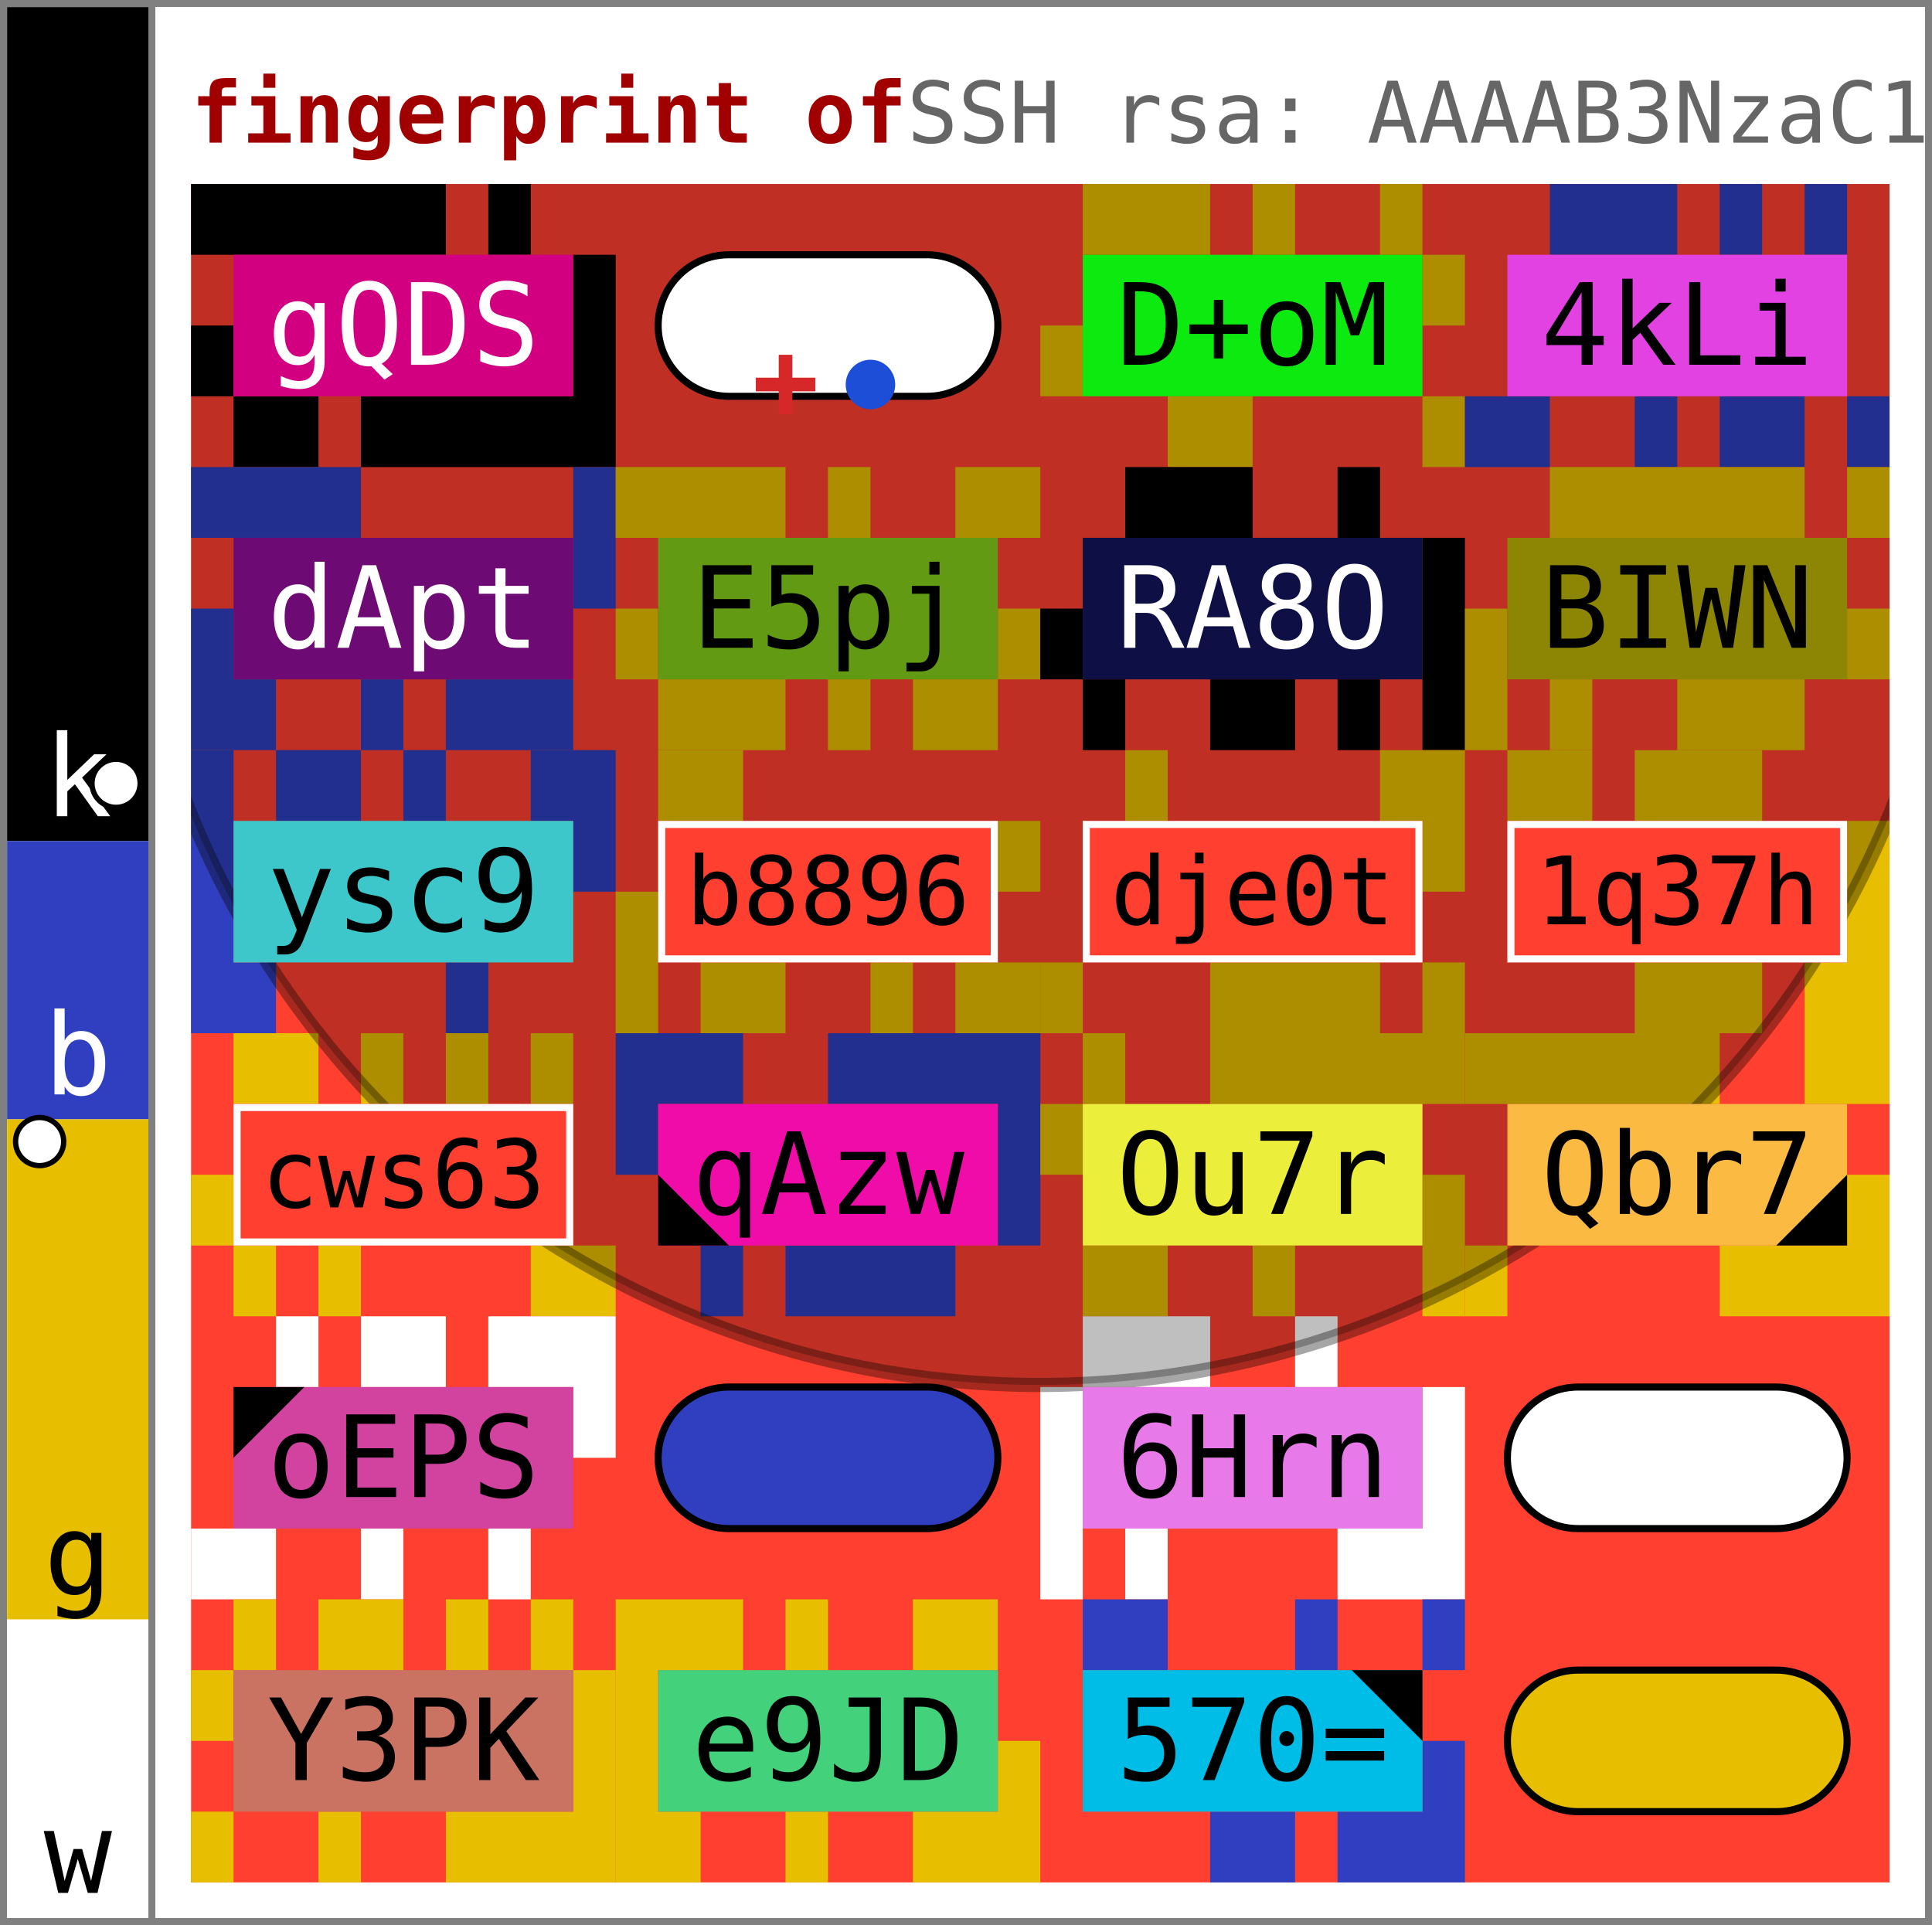
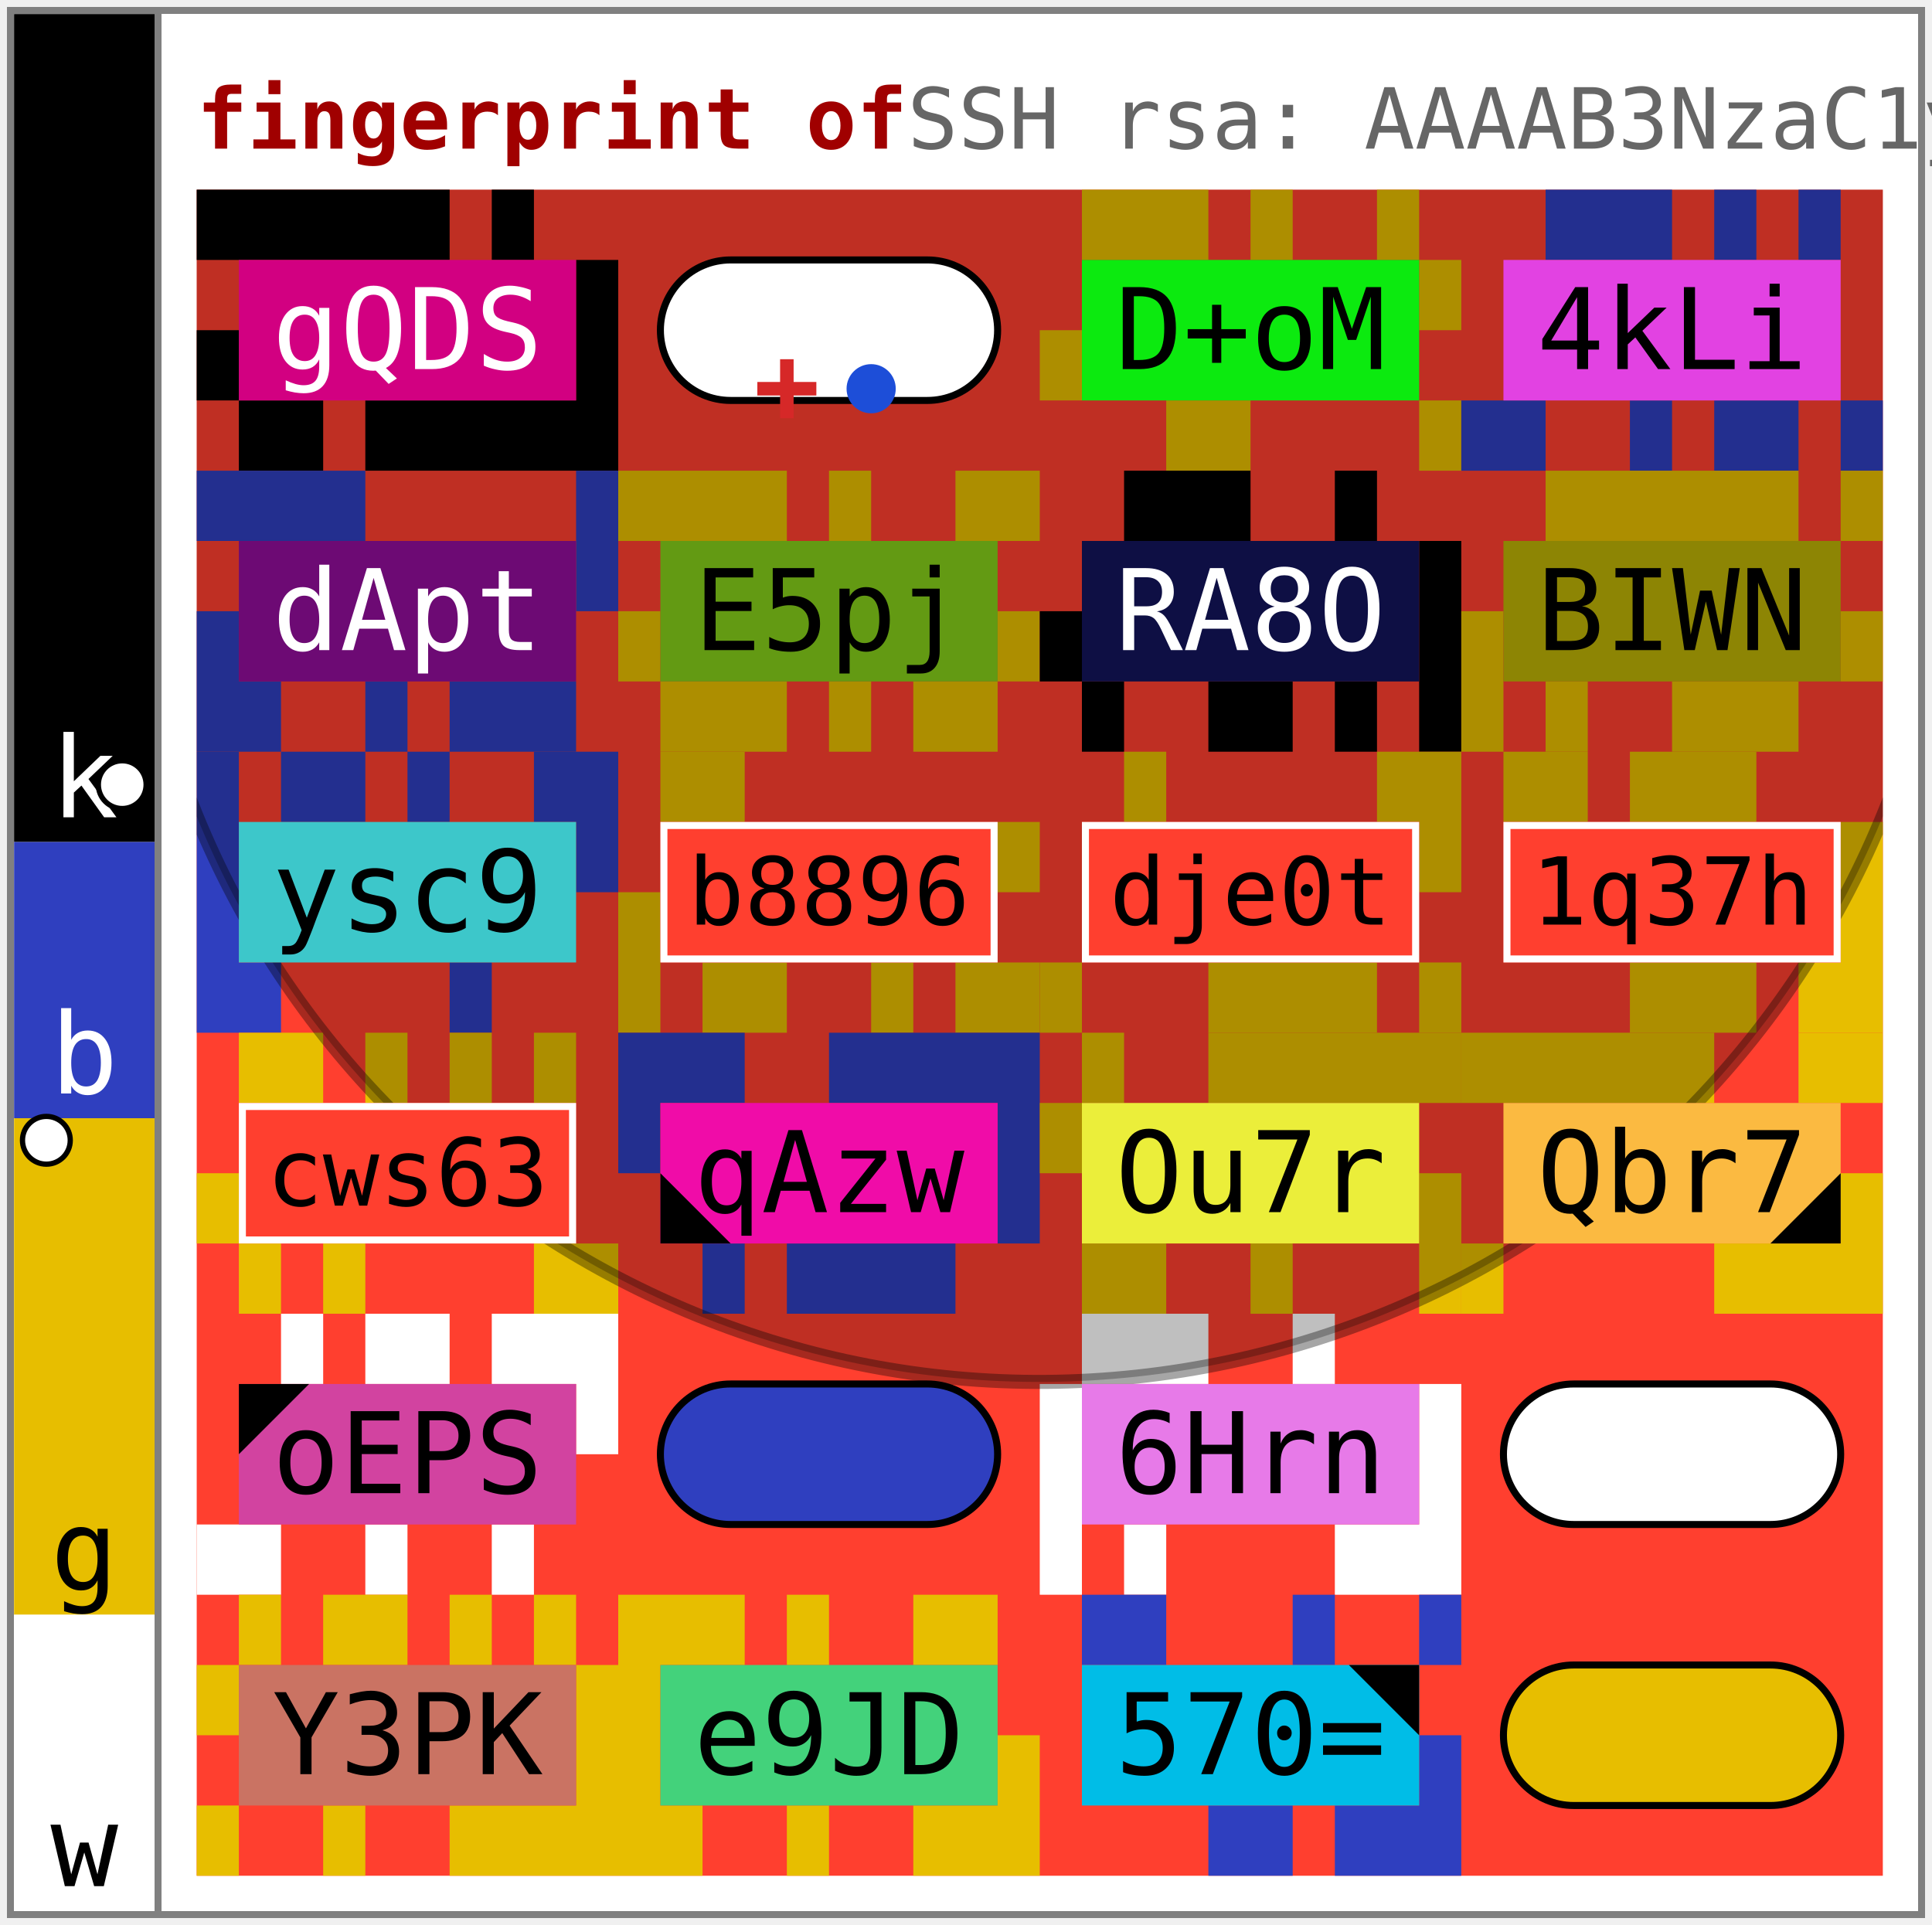
- <svg xmlns="http://www.w3.org/2000/svg" width="273" height="272" viewBox="0 0 273 272" font-family="&quot;JetBrains Mono&quot;, &quot;Menlo&quot;, &quot;Consolas&quot;, &quot;DejaVu Sans Mono&quot;, &quot;Liberation Mono&quot;, &quot;Roboto Mono&quot;, &quot;Noto Sans Mono&quot;, monospace" data-entviz-version="v11" data-entviz-lib="0.11.0" data-input-bytes="570" data-cols="4" data-rows="6" data-truncated="true">
+ <svg xmlns="http://www.w3.org/2000/svg" width="275" height="274" viewBox="0 0 275 274" font-family="&quot;JetBrains Mono&quot;, &quot;Menlo&quot;, &quot;Consolas&quot;, &quot;DejaVu Sans Mono&quot;, &quot;Liberation Mono&quot;, &quot;Roboto Mono&quot;, &quot;Noto Sans Mono&quot;, monospace" data-entviz-version="v12" data-entviz-lib="0.12.0" data-input-bytes="570" data-cols="4" data-rows="6" data-truncated="true">
  <defs>
    <clipPath id="grid-clip-5bfcbf46152e32d1-4x6">
-       <rect x="27" y="26" width="240" height="240" />
+       <rect x="28" y="27" width="240" height="240" />
    </clipPath>
  </defs>
-   <rect x="0" y="0" width="273" height="272" fill="#ffffff" />
+   <rect x="1" y="1" width="273" height="272" fill="#ffffff" />
  <g data-channel="grid">
-     <rect x="27" y="26" width="240" height="240" fill="#ff3f2f" />
+     <rect x="28" y="27" width="240" height="240" fill="#ff3f2f" />
    <g>
-       <path fill="#000000" d="M27 26h6v10h-6zM33 26h6v10h-6zM39 26h6v10h-6zM45 26h6v10h-6zM51 26h6v10h-6zM57 26h6v10h-6zM69 26h6v10h-6zM81 36h6v10h-6zM81 46h6v10h-6zM81 56h6v10h-6zM75 56h6v10h-6zM69 56h6v10h-6zM63 56h6v10h-6zM57 56h6v10h-6zM51 56h6v10h-6zM39 56h6v10h-6zM33 56h6v10h-6zM27 46h6v10h-6z" />
-       <path fill="#e7be00" d="M153 26h6v10h-6zM159 26h6v10h-6zM165 26h6v10h-6zM177 26h6v10h-6zM195 26h6v10h-6zM201 36h6v10h-6zM201 56h6v10h-6zM171 56h6v10h-6zM165 56h6v10h-6zM147 46h6v10h-6z" />
-       <path fill="#2f3fbf" d="M219 26h6v10h-6zM225 26h6v10h-6zM231 26h6v10h-6zM243 26h6v10h-6zM255 26h6v10h-6zM261 56h6v10h-6zM249 56h6v10h-6zM243 56h6v10h-6zM231 56h6v10h-6zM213 56h6v10h-6zM207 56h6v10h-6z" />
-       <path fill="#2f3fbf" d="M27 66h6v10h-6zM33 66h6v10h-6zM39 66h6v10h-6zM45 66h6v10h-6zM81 66h6v10h-6zM81 76h6v10h-6zM75 96h6v10h-6zM69 96h6v10h-6zM63 96h6v10h-6zM51 96h6v10h-6zM33 96h6v10h-6zM27 96h6v10h-6zM27 86h6v10h-6z" />
-       <path fill="#e7be00" d="M87 66h6v10h-6zM93 66h6v10h-6zM99 66h6v10h-6zM105 66h6v10h-6zM117 66h6v10h-6zM135 66h6v10h-6zM141 66h6v10h-6zM141 86h6v10h-6zM135 96h6v10h-6zM129 96h6v10h-6zM117 96h6v10h-6zM105 96h6v10h-6zM99 96h6v10h-6zM93 96h6v10h-6zM87 86h6v10h-6z" />
-       <path fill="#000000" d="M159 66h6v10h-6zM165 66h6v10h-6zM171 66h6v10h-6zM189 66h6v10h-6zM201 76h6v10h-6zM201 86h6v10h-6zM201 96h6v10h-6zM189 96h6v10h-6zM177 96h6v10h-6zM171 96h6v10h-6zM153 96h6v10h-6zM147 86h6v10h-6z" />
-       <path fill="#e7be00" d="M219 66h6v10h-6zM225 66h6v10h-6zM231 66h6v10h-6zM237 66h6v10h-6zM243 66h6v10h-6zM249 66h6v10h-6zM261 66h6v10h-6zM261 86h6v10h-6zM249 96h6v10h-6zM243 96h6v10h-6zM237 96h6v10h-6zM219 96h6v10h-6zM207 96h6v10h-6zM207 86h6v10h-6z" />
-       <path fill="#2f3fbf" d="M27 106h6v10h-6zM39 106h6v10h-6zM45 106h6v10h-6zM57 106h6v10h-6zM75 106h6v10h-6zM81 106h6v10h-6zM81 116h6v10h-6zM63 136h6v10h-6zM33 136h6v10h-6zM27 136h6v10h-6zM27 126h6v10h-6zM27 116h6v10h-6z" />
-       <path fill="#e7be00" d="M93 106h6v10h-6zM99 106h6v10h-6zM141 116h6v10h-6zM141 136h6v10h-6zM135 136h6v10h-6zM123 136h6v10h-6zM105 136h6v10h-6zM99 136h6v10h-6zM87 136h6v10h-6zM87 126h6v10h-6z" />
-       <path fill="#e7be00" d="M159 106h6v10h-6zM195 106h6v10h-6zM201 106h6v10h-6zM201 116h6v10h-6zM201 136h6v10h-6zM189 136h6v10h-6zM183 136h6v10h-6zM177 136h6v10h-6zM171 136h6v10h-6zM147 136h6v10h-6z" />
-       <path fill="#e7be00" d="M213 106h6v10h-6zM219 106h6v10h-6zM231 106h6v10h-6zM237 106h6v10h-6zM243 106h6v10h-6zM261 116h6v10h-6zM261 126h6v10h-6zM261 136h6v10h-6zM255 136h6v10h-6zM243 136h6v10h-6zM237 136h6v10h-6zM231 136h6v10h-6z" />
-       <path fill="#e7be00" d="M33 146h6v10h-6zM39 146h6v10h-6zM51 146h6v10h-6zM63 146h6v10h-6zM75 146h6v10h-6zM81 176h6v10h-6zM75 176h6v10h-6zM45 176h6v10h-6zM33 176h6v10h-6zM27 166h6v10h-6z" />
-       <path fill="#2f3fbf" d="M87 146h6v10h-6zM93 146h6v10h-6zM99 146h6v10h-6zM117 146h6v10h-6zM123 146h6v10h-6zM129 146h6v10h-6zM135 146h6v10h-6zM141 146h6v10h-6zM141 156h6v10h-6zM141 166h6v10h-6zM129 176h6v10h-6zM123 176h6v10h-6zM117 176h6v10h-6zM111 176h6v10h-6zM99 176h6v10h-6zM87 156h6v10h-6z" />
-       <path fill="#e7be00" d="M153 146h6v10h-6zM171 146h6v10h-6zM177 146h6v10h-6zM183 146h6v10h-6zM189 146h6v10h-6zM195 146h6v10h-6zM201 146h6v10h-6zM201 166h6v10h-6zM201 176h6v10h-6zM177 176h6v10h-6zM159 176h6v10h-6zM153 176h6v10h-6zM147 156h6v10h-6z" />
-       <path fill="#e7be00" d="M207 146h6v10h-6zM213 146h6v10h-6zM219 146h6v10h-6zM225 146h6v10h-6zM231 146h6v10h-6zM237 146h6v10h-6zM255 146h6v10h-6zM261 146h6v10h-6zM261 166h6v10h-6zM261 176h6v10h-6zM255 176h6v10h-6zM249 176h6v10h-6zM243 176h6v10h-6zM207 176h6v10h-6z" />
-       <path fill="#ffffff" d="M39 186h6v10h-6zM51 186h6v10h-6zM57 186h6v10h-6zM69 186h6v10h-6zM75 186h6v10h-6zM81 186h6v10h-6zM81 196h6v10h-6zM69 216h6v10h-6zM51 216h6v10h-6zM33 216h6v10h-6zM27 216h6v10h-6z" />
-       <path fill="#ffffff" d="M153 186h6v10h-6zM159 186h6v10h-6zM165 186h6v10h-6zM183 186h6v10h-6zM201 196h6v10h-6zM201 206h6v10h-6zM201 216h6v10h-6zM195 216h6v10h-6zM189 216h6v10h-6zM159 216h6v10h-6zM147 216h6v10h-6zM147 206h6v10h-6zM147 196h6v10h-6z" />
-       <path fill="#e7be00" d="M33 226h6v10h-6zM45 226h6v10h-6zM51 226h6v10h-6zM63 226h6v10h-6zM75 226h6v10h-6zM81 236h6v10h-6zM81 246h6v10h-6zM81 256h6v10h-6zM75 256h6v10h-6zM69 256h6v10h-6zM63 256h6v10h-6zM45 256h6v10h-6zM27 256h6v10h-6zM27 236h6v10h-6z" />
-       <path fill="#e7be00" d="M87 226h6v10h-6zM93 226h6v10h-6zM99 226h6v10h-6zM111 226h6v10h-6zM129 226h6v10h-6zM135 226h6v10h-6zM141 246h6v10h-6zM141 256h6v10h-6zM135 256h6v10h-6zM129 256h6v10h-6zM111 256h6v10h-6zM93 256h6v10h-6zM87 256h6v10h-6zM87 246h6v10h-6zM87 236h6v10h-6z" />
-       <path fill="#2f3fbf" d="M153 226h6v10h-6zM159 226h6v10h-6zM183 226h6v10h-6zM201 226h6v10h-6zM201 246h6v10h-6zM201 256h6v10h-6zM195 256h6v10h-6zM189 256h6v10h-6zM177 256h6v10h-6zM171 256h6v10h-6z" />
+       <path fill="#000000" d="M28 27h6v10h-6zM34 27h6v10h-6zM40 27h6v10h-6zM46 27h6v10h-6zM52 27h6v10h-6zM58 27h6v10h-6zM70 27h6v10h-6zM82 37h6v10h-6zM82 47h6v10h-6zM82 57h6v10h-6zM76 57h6v10h-6zM70 57h6v10h-6zM64 57h6v10h-6zM58 57h6v10h-6zM52 57h6v10h-6zM40 57h6v10h-6zM34 57h6v10h-6zM28 47h6v10h-6z" />
+       <path fill="#e7be00" d="M154 27h6v10h-6zM160 27h6v10h-6zM166 27h6v10h-6zM178 27h6v10h-6zM196 27h6v10h-6zM202 37h6v10h-6zM202 57h6v10h-6zM172 57h6v10h-6zM166 57h6v10h-6zM148 47h6v10h-6z" />
+       <path fill="#2f3fbf" d="M220 27h6v10h-6zM226 27h6v10h-6zM232 27h6v10h-6zM244 27h6v10h-6zM256 27h6v10h-6zM262 57h6v10h-6zM250 57h6v10h-6zM244 57h6v10h-6zM232 57h6v10h-6zM214 57h6v10h-6zM208 57h6v10h-6z" />
+       <path fill="#2f3fbf" d="M28 67h6v10h-6zM34 67h6v10h-6zM40 67h6v10h-6zM46 67h6v10h-6zM82 67h6v10h-6zM82 77h6v10h-6zM76 97h6v10h-6zM70 97h6v10h-6zM64 97h6v10h-6zM52 97h6v10h-6zM34 97h6v10h-6zM28 97h6v10h-6zM28 87h6v10h-6z" />
+       <path fill="#e7be00" d="M88 67h6v10h-6zM94 67h6v10h-6zM100 67h6v10h-6zM106 67h6v10h-6zM118 67h6v10h-6zM136 67h6v10h-6zM142 67h6v10h-6zM142 87h6v10h-6zM136 97h6v10h-6zM130 97h6v10h-6zM118 97h6v10h-6zM106 97h6v10h-6zM100 97h6v10h-6zM94 97h6v10h-6zM88 87h6v10h-6z" />
+       <path fill="#000000" d="M160 67h6v10h-6zM166 67h6v10h-6zM172 67h6v10h-6zM190 67h6v10h-6zM202 77h6v10h-6zM202 87h6v10h-6zM202 97h6v10h-6zM190 97h6v10h-6zM178 97h6v10h-6zM172 97h6v10h-6zM154 97h6v10h-6zM148 87h6v10h-6z" />
+       <path fill="#e7be00" d="M220 67h6v10h-6zM226 67h6v10h-6zM232 67h6v10h-6zM238 67h6v10h-6zM244 67h6v10h-6zM250 67h6v10h-6zM262 67h6v10h-6zM262 87h6v10h-6zM250 97h6v10h-6zM244 97h6v10h-6zM238 97h6v10h-6zM220 97h6v10h-6zM208 97h6v10h-6zM208 87h6v10h-6z" />
+       <path fill="#2f3fbf" d="M28 107h6v10h-6zM40 107h6v10h-6zM46 107h6v10h-6zM58 107h6v10h-6zM76 107h6v10h-6zM82 107h6v10h-6zM82 117h6v10h-6zM64 137h6v10h-6zM34 137h6v10h-6zM28 137h6v10h-6zM28 127h6v10h-6zM28 117h6v10h-6z" />
+       <path fill="#e7be00" d="M94 107h6v10h-6zM100 107h6v10h-6zM142 117h6v10h-6zM142 137h6v10h-6zM136 137h6v10h-6zM124 137h6v10h-6zM106 137h6v10h-6zM100 137h6v10h-6zM88 137h6v10h-6zM88 127h6v10h-6z" />
+       <path fill="#e7be00" d="M160 107h6v10h-6zM196 107h6v10h-6zM202 107h6v10h-6zM202 117h6v10h-6zM202 137h6v10h-6zM190 137h6v10h-6zM184 137h6v10h-6zM178 137h6v10h-6zM172 137h6v10h-6zM148 137h6v10h-6z" />
+       <path fill="#e7be00" d="M214 107h6v10h-6zM220 107h6v10h-6zM232 107h6v10h-6zM238 107h6v10h-6zM244 107h6v10h-6zM262 117h6v10h-6zM262 127h6v10h-6zM262 137h6v10h-6zM256 137h6v10h-6zM244 137h6v10h-6zM238 137h6v10h-6zM232 137h6v10h-6z" />
+       <path fill="#e7be00" d="M34 147h6v10h-6zM40 147h6v10h-6zM52 147h6v10h-6zM64 147h6v10h-6zM76 147h6v10h-6zM82 177h6v10h-6zM76 177h6v10h-6zM46 177h6v10h-6zM34 177h6v10h-6zM28 167h6v10h-6z" />
+       <path fill="#2f3fbf" d="M88 147h6v10h-6zM94 147h6v10h-6zM100 147h6v10h-6zM118 147h6v10h-6zM124 147h6v10h-6zM130 147h6v10h-6zM136 147h6v10h-6zM142 147h6v10h-6zM142 157h6v10h-6zM142 167h6v10h-6zM130 177h6v10h-6zM124 177h6v10h-6zM118 177h6v10h-6zM112 177h6v10h-6zM100 177h6v10h-6zM88 157h6v10h-6z" />
+       <path fill="#e7be00" d="M154 147h6v10h-6zM172 147h6v10h-6zM178 147h6v10h-6zM184 147h6v10h-6zM190 147h6v10h-6zM196 147h6v10h-6zM202 147h6v10h-6zM202 167h6v10h-6zM202 177h6v10h-6zM178 177h6v10h-6zM160 177h6v10h-6zM154 177h6v10h-6zM148 157h6v10h-6z" />
+       <path fill="#e7be00" d="M208 147h6v10h-6zM214 147h6v10h-6zM220 147h6v10h-6zM226 147h6v10h-6zM232 147h6v10h-6zM238 147h6v10h-6zM256 147h6v10h-6zM262 147h6v10h-6zM262 167h6v10h-6zM262 177h6v10h-6zM256 177h6v10h-6zM250 177h6v10h-6zM244 177h6v10h-6zM208 177h6v10h-6z" />
+       <path fill="#ffffff" d="M40 187h6v10h-6zM52 187h6v10h-6zM58 187h6v10h-6zM70 187h6v10h-6zM76 187h6v10h-6zM82 187h6v10h-6zM82 197h6v10h-6zM70 217h6v10h-6zM52 217h6v10h-6zM34 217h6v10h-6zM28 217h6v10h-6z" />
+       <path fill="#ffffff" d="M154 187h6v10h-6zM160 187h6v10h-6zM166 187h6v10h-6zM184 187h6v10h-6zM202 197h6v10h-6zM202 207h6v10h-6zM202 217h6v10h-6zM196 217h6v10h-6zM190 217h6v10h-6zM160 217h6v10h-6zM148 217h6v10h-6zM148 207h6v10h-6zM148 197h6v10h-6z" />
+       <path fill="#e7be00" d="M34 227h6v10h-6zM46 227h6v10h-6zM52 227h6v10h-6zM64 227h6v10h-6zM76 227h6v10h-6zM82 237h6v10h-6zM82 247h6v10h-6zM82 257h6v10h-6zM76 257h6v10h-6zM70 257h6v10h-6zM64 257h6v10h-6zM46 257h6v10h-6zM28 257h6v10h-6zM28 237h6v10h-6z" />
+       <path fill="#e7be00" d="M88 227h6v10h-6zM94 227h6v10h-6zM100 227h6v10h-6zM112 227h6v10h-6zM130 227h6v10h-6zM136 227h6v10h-6zM142 247h6v10h-6zM142 257h6v10h-6zM136 257h6v10h-6zM130 257h6v10h-6zM112 257h6v10h-6zM94 257h6v10h-6zM88 257h6v10h-6zM88 247h6v10h-6zM88 237h6v10h-6z" />
+       <path fill="#2f3fbf" d="M154 227h6v10h-6zM160 227h6v10h-6zM184 227h6v10h-6zM202 227h6v10h-6zM202 247h6v10h-6zM202 257h6v10h-6zM196 257h6v10h-6zM190 257h6v10h-6zM178 257h6v10h-6zM172 257h6v10h-6z" />
    </g>
-     <g clip-path="url(#grid-clip-5bfcbf46152e32d1-4x6)" data-channel="ellipse" data-ellipse-anchor-x="147" data-ellipse-anchor-y="66" data-ellipse-rx="129.68" data-ellipse-ry="129.68" data-ellipse-rotation-deg="168">
-       <ellipse cx="147" cy="66" rx="129.68" ry="129.68" transform="rotate(168 147 66)" fill="#000000" stroke="#000000" fill-opacity="0.25" stroke-opacity="0.35" stroke-width="2" />
+     <g clip-path="url(#grid-clip-5bfcbf46152e32d1-4x6)" data-channel="ellipse" data-ellipse-anchor-x="148" data-ellipse-anchor-y="67" data-ellipse-rx="129.68" data-ellipse-ry="129.68" data-ellipse-rotation-deg="168">
+       <ellipse cx="148" cy="67" rx="129.68" ry="129.68" transform="rotate(168 148 67)" fill="#000000" stroke="#000000" fill-opacity="0.25" stroke-opacity="0.35" stroke-width="2" />
    </g>
    <g>
      <g data-channel="cell" data-cell-index="0" data-cell-row="0" data-cell-col="0" data-surround-bits="0x5bfcbf" data-edge-color="#000000">
-         <rect x="33" y="36" width="48" height="20" fill="#d20081" />
-         <text x="57" y="46" fill="#ffffff" font-size="16" text-anchor="middle" dominant-baseline="central">gQDS</text>
+         <rect x="34" y="37" width="48" height="20" fill="#d20081" />
+         <text x="58" y="47" fill="#ffffff" font-size="16" text-anchor="middle" dominant-baseline="central">gQDS</text>
      </g>
      <g data-channel="cell" data-cell-index="1" data-cell-row="0" data-cell-col="1" data-cell-blank="true" data-cell-blank-map="true">
-         <rect x="93" y="36" width="48" height="20" rx="10" ry="10" fill="#ffffff" stroke="#000000" stroke-width="1" />
-         <circle cx="123" cy="54.333" r="3.5" fill="#1d4ed8" data-blank-map-min="5,2" />
-         <path d="M 106.8,54.333 H 115.2 M 111,50.133 V 58.533" fill="none" stroke="#d62828" stroke-width="1.925" stroke-linecap="butt" data-blank-map-max="5,1" />
+         <rect x="94" y="37" width="48" height="20" rx="10" ry="10" fill="#ffffff" stroke="#000000" stroke-width="1" />
+         <circle cx="124" cy="55.333" r="3.5" fill="#1d4ed8" data-blank-map-min="5,2" />
+         <path d="M 107.8,55.333 H 116.2 M 112,51.133 V 59.533" fill="none" stroke="#d62828" stroke-width="1.925" stroke-linecap="butt" data-blank-map-max="5,1" />
      </g>
      <g data-channel="cell" data-cell-index="2" data-cell-row="0" data-cell-col="2" data-surround-bits="0x46152e" data-edge-color="#e7be00">
-         <rect x="153" y="36" width="48" height="20" fill="#0cea0f" />
-         <text x="177" y="46" fill="#000000" font-size="16" text-anchor="middle" dominant-baseline="central">D+oM</text>
+         <rect x="154" y="37" width="48" height="20" fill="#0cea0f" />
+         <text x="178" y="47" fill="#000000" font-size="16" text-anchor="middle" dominant-baseline="central">D+oM</text>
      </g>
      <g data-channel="cell" data-cell-index="3" data-cell-row="0" data-cell-col="3" data-surround-bits="0x32d15c" data-edge-color="#2f3fbf">
-         <rect x="213" y="36" width="48" height="20" fill="#e242e2" />
-         <text x="237" y="46" fill="#000000" font-size="16" text-anchor="middle" dominant-baseline="central">4kLi</text>
+         <rect x="214" y="37" width="48" height="20" fill="#e242e2" />
+         <text x="238" y="47" fill="#000000" font-size="16" text-anchor="middle" dominant-baseline="central">4kLi</text>
      </g>
      <g data-channel="cell" data-cell-index="4" data-cell-row="1" data-cell-col="0" data-surround-bits="0x72e60f" data-edge-color="#2f3fbf">
-         <rect x="33" y="76" width="48" height="20" fill="#6d0a74" />
-         <text x="57" y="86" fill="#ffffff" font-size="16" text-anchor="middle" dominant-baseline="central">dApt</text>
+         <rect x="34" y="77" width="48" height="20" fill="#6d0a74" />
+         <text x="58" y="87" fill="#ffffff" font-size="16" text-anchor="middle" dominant-baseline="central">dApt</text>
      </g>
      <g data-channel="cell" data-cell-index="5" data-cell-row="1" data-cell-col="1" data-surround-bits="0x5d6b2f" data-edge-color="#e7be00">
-         <rect x="93" y="76" width="48" height="20" fill="#639a13" />
-         <text x="117" y="86" fill="#000000" font-size="16" text-anchor="middle" dominant-baseline="central">E5pj</text>
+         <rect x="94" y="77" width="48" height="20" fill="#639a13" />
+         <text x="118" y="87" fill="#000000" font-size="16" text-anchor="middle" dominant-baseline="central">E5pj</text>
      </g>
      <g data-channel="cell" data-cell-index="6" data-cell-row="1" data-cell-col="2" data-surround-bits="0x535c9c" data-edge-color="#000000">
-         <rect x="153" y="76" width="48" height="20" fill="#0e0f44" />
-         <text x="177" y="86" fill="#ffffff" font-size="16" text-anchor="middle" dominant-baseline="central">RA8O</text>
+         <rect x="154" y="77" width="48" height="20" fill="#0e0f44" />
+         <text x="178" y="87" fill="#ffffff" font-size="16" text-anchor="middle" dominant-baseline="central">RA8O</text>
      </g>
      <g data-channel="cell" data-cell-index="7" data-cell-row="1" data-cell-col="3" data-surround-bits="0x69cafc" data-edge-color="#e7be00">
-         <rect x="213" y="76" width="48" height="20" fill="#8d8504" />
-         <text x="237" y="86" fill="#000000" font-size="16" text-anchor="middle" dominant-baseline="central">BIWN</text>
+         <rect x="214" y="77" width="48" height="20" fill="#8d8504" />
+         <text x="238" y="87" fill="#000000" font-size="16" text-anchor="middle" dominant-baseline="central">BIWN</text>
      </g>
      <g data-channel="cell" data-cell-index="8" data-cell-row="2" data-cell-col="0" data-surround-bits="0xf0872d" data-edge-color="#2f3fbf">
-         <rect x="33" y="116" width="48" height="20" fill="#3dc7ca" />
-         <text x="57" y="126" fill="#000000" font-size="16" text-anchor="middle" dominant-baseline="central">ysc9</text>
+         <rect x="34" y="117" width="48" height="20" fill="#3dc7ca" />
+         <text x="58" y="127" fill="#000000" font-size="16" text-anchor="middle" dominant-baseline="central">ysc9</text>
      </g>
      <g data-channel="cell" data-cell-index="9" data-cell-row="2" data-cell-col="1" data-cell-fingerprint="true" data-surround-bits="0x6cb406" data-edge-color="#e7be00">
-         <rect x="93" y="116" width="48" height="20" fill="#ff3f2f" />
-         <rect x="93.5" y="116.5" width="47" height="19" fill="none" stroke="#ffffff" stroke-width="1" />
-         <text x="117" y="126" fill="#000000" font-size="13.333" text-anchor="middle" dominant-baseline="central">b8896</text>
+         <rect x="94" y="117" width="48" height="20" fill="#ff3f2f" />
+         <rect x="94.5" y="117.5" width="47" height="19" fill="none" stroke="#ffffff" stroke-width="1" />
+         <text x="118" y="127" fill="#000000" font-size="13.333" text-anchor="middle" dominant-baseline="central">b8896</text>
      </g>
      <g data-channel="cell" data-cell-index="10" data-cell-row="2" data-cell-col="2" data-cell-fingerprint="true" data-surround-bits="0x23d704" data-edge-color="#e7be00">
-         <rect x="153" y="116" width="48" height="20" fill="#ff3f2f" />
-         <rect x="153.5" y="116.5" width="47" height="19" fill="none" stroke="#ffffff" stroke-width="1" />
-         <text x="177" y="126" fill="#000000" font-size="13.333" text-anchor="middle" dominant-baseline="central">dje0t</text>
+         <rect x="154" y="117" width="48" height="20" fill="#ff3f2f" />
+         <rect x="154.5" y="117.5" width="47" height="19" fill="none" stroke="#ffffff" stroke-width="1" />
+         <text x="178" y="127" fill="#000000" font-size="13.333" text-anchor="middle" dominant-baseline="central">dje0t</text>
      </g>
      <g data-channel="cell" data-cell-index="11" data-cell-row="2" data-cell-col="3" data-cell-fingerprint="true" data-surround-bits="0x3bc76" data-edge-color="#e7be00">
-         <rect x="213" y="116" width="48" height="20" fill="#ff3f2f" />
-         <rect x="213.5" y="116.5" width="47" height="19" fill="none" stroke="#ffffff" stroke-width="1" />
-         <text x="237" y="126" fill="#000000" font-size="13.333" text-anchor="middle" dominant-baseline="central">1q37h</text>
+         <rect x="214" y="117" width="48" height="20" fill="#ff3f2f" />
+         <rect x="214.5" y="117.5" width="47" height="19" fill="none" stroke="#ffffff" stroke-width="1" />
+         <text x="238" y="127" fill="#000000" font-size="13.333" text-anchor="middle" dominant-baseline="central">1q37h</text>
      </g>
      <g data-channel="cell" data-cell-index="12" data-cell-row="3" data-cell-col="0" data-cell-fingerprint="true" data-surround-bits="0x543156" data-edge-color="#e7be00">
-         <rect x="33" y="156" width="48" height="20" fill="#ff3f2f" />
-         <rect x="33.5" y="156.5" width="47" height="19" fill="none" stroke="#ffffff" stroke-width="1" />
-         <text x="57" y="166" fill="#000000" font-size="13.333" text-anchor="middle" dominant-baseline="central">cws63</text>
+         <rect x="34" y="157" width="48" height="20" fill="#ff3f2f" />
+         <rect x="34.5" y="157.5" width="47" height="19" fill="none" stroke="#ffffff" stroke-width="1" />
+         <text x="58" y="167" fill="#000000" font-size="13.333" text-anchor="middle" dominant-baseline="central">cws63</text>
      </g>
      <g data-channel="cell" data-cell-index="13" data-cell-row="3" data-cell-col="1" data-surround-bits="0x8bcfe7" data-edge-color="#2f3fbf" data-cell-quartile="4">
-         <rect x="93" y="156" width="48" height="20" fill="#f00ca8" />
-         <text x="117" y="166" fill="#000000" font-size="16" text-anchor="middle" dominant-baseline="central">qAzw</text>
-         <polygon points="93,176 93,166 103,176" fill="#000000" />
+         <rect x="94" y="157" width="48" height="20" fill="#f00ca8" />
+         <text x="118" y="167" fill="#000000" font-size="16" text-anchor="middle" dominant-baseline="central">qAzw</text>
+         <polygon points="94,177 94,167 104,177" fill="#000000" />
      </g>
      <g data-channel="cell" data-cell-index="14" data-cell-row="3" data-cell-col="2" data-surround-bits="0x991bf2" data-edge-color="#e7be00">
-         <rect x="153" y="156" width="48" height="20" fill="#ebee3a" />
-         <text x="177" y="166" fill="#000000" font-size="16" text-anchor="middle" dominant-baseline="central">Ou7r</text>
+         <rect x="154" y="157" width="48" height="20" fill="#ebee3a" />
+         <text x="178" y="167" fill="#000000" font-size="16" text-anchor="middle" dominant-baseline="central">Ou7r</text>
      </g>
      <g data-channel="cell" data-cell-index="15" data-cell-row="3" data-cell-col="3" data-surround-bits="0x20fb3f" data-edge-color="#e7be00" data-cell-quartile="3">
-         <rect x="213" y="156" width="48" height="20" fill="#fbba41" />
-         <text x="237" y="166" fill="#000000" font-size="16" text-anchor="middle" dominant-baseline="central">Qbr7</text>
-         <polygon points="261,176 261,166 251,176" fill="#000000" />
+         <rect x="214" y="157" width="48" height="20" fill="#fbba41" />
+         <text x="238" y="167" fill="#000000" font-size="16" text-anchor="middle" dominant-baseline="central">Qbr7</text>
+         <polygon points="262,177 262,167 252,177" fill="#000000" />
      </g>
      <g data-channel="cell" data-cell-index="16" data-cell-row="4" data-cell-col="0" data-surround-bits="0x3247b4" data-edge-color="#ffffff" data-cell-quartile="1">
-         <rect x="33" y="196" width="48" height="20" fill="#d243a0" />
-         <text x="57" y="206" fill="#000000" font-size="16" text-anchor="middle" dominant-baseline="central">oEPS</text>
-         <polygon points="33,196 43,196 33,206" fill="#000000" />
+         <rect x="34" y="197" width="48" height="20" fill="#d243a0" />
+         <text x="58" y="207" fill="#000000" font-size="16" text-anchor="middle" dominant-baseline="central">oEPS</text>
+         <polygon points="34,197 44,197 34,207" fill="#000000" />
      </g>
      <g data-channel="cell" data-cell-index="17" data-cell-row="4" data-cell-col="1" data-cell-blank="true">
-         <rect x="93" y="196" width="48" height="20" rx="10" ry="10" fill="#2f3fbf" stroke="#000000" stroke-width="1" />
+         <rect x="94" y="197" width="48" height="20" rx="10" ry="10" fill="#2f3fbf" stroke="#000000" stroke-width="1" />
      </g>
      <g data-channel="cell" data-cell-index="18" data-cell-row="4" data-cell-col="2" data-surround-bits="0xe87c4e" data-edge-color="#ffffff">
-         <rect x="153" y="196" width="48" height="20" fill="#e77ae8" />
-         <text x="177" y="206" fill="#000000" font-size="16" text-anchor="middle" dominant-baseline="central">6Hrn</text>
+         <rect x="154" y="197" width="48" height="20" fill="#e77ae8" />
+         <text x="178" y="207" fill="#000000" font-size="16" text-anchor="middle" dominant-baseline="central">6Hrn</text>
      </g>
      <g data-channel="cell" data-cell-index="19" data-cell-row="4" data-cell-col="3" data-cell-blank="true">
-         <rect x="213" y="196" width="48" height="20" rx="10" ry="10" fill="#ffffff" stroke="#000000" stroke-width="1" />
+         <rect x="214" y="197" width="48" height="20" rx="10" ry="10" fill="#ffffff" stroke="#000000" stroke-width="1" />
      </g>
      <g data-channel="cell" data-cell-index="20" data-cell-row="5" data-cell-col="0" data-surround-bits="0xa4fd5a" data-edge-color="#e7be00">
-         <rect x="33" y="236" width="48" height="20" fill="#ca7363" />
-         <text x="57" y="246" fill="#000000" font-size="16" text-anchor="middle" dominant-baseline="central">Y3PK</text>
+         <rect x="34" y="237" width="48" height="20" fill="#ca7363" />
+         <text x="58" y="247" fill="#000000" font-size="16" text-anchor="middle" dominant-baseline="central">Y3PK</text>
      </g>
      <g data-channel="cell" data-cell-index="21" data-cell-row="5" data-cell-col="1" data-surround-bits="0xf27997" data-edge-color="#e7be00">
-         <rect x="93" y="236" width="48" height="20" fill="#43d27b" />
-         <text x="117" y="246" fill="#000000" font-size="16" text-anchor="middle" dominant-baseline="central">e9JD</text>
+         <rect x="94" y="237" width="48" height="20" fill="#43d27b" />
+         <text x="118" y="247" fill="#000000" font-size="16" text-anchor="middle" dominant-baseline="central">e9JD</text>
      </g>
      <g data-channel="cell" data-cell-index="22" data-cell-row="5" data-cell-col="2" data-surround-bits="0x37a46" data-edge-color="#2f3fbf" data-cell-quartile="2">
-         <rect x="153" y="236" width="48" height="20" fill="#00bde7" />
-         <text x="177" y="246" fill="#000000" font-size="16" text-anchor="middle" dominant-baseline="central">570=</text>
-         <polygon points="201,236 191,236 201,246" fill="#000000" />
+         <rect x="154" y="237" width="48" height="20" fill="#00bde7" />
+         <text x="178" y="247" fill="#000000" font-size="16" text-anchor="middle" dominant-baseline="central">570=</text>
+         <polygon points="202,237 192,237 202,247" fill="#000000" />
      </g>
      <g data-channel="cell" data-cell-index="23" data-cell-row="5" data-cell-col="3" data-cell-blank="true">
-         <rect x="213" y="236" width="48" height="20" rx="10" ry="10" fill="#e7be00" stroke="#000000" stroke-width="1" />
+         <rect x="214" y="237" width="48" height="20" rx="10" ry="10" fill="#e7be00" stroke="#000000" stroke-width="1" />
      </g>
    </g>
  </g>
  <g data-channel="color-bar" data-bar-slots="16" data-bar-marker-left="9" data-bar-marker-right="6">
    <g data-color-bar-rank="0" data-color-bar-band="K">
-       <rect x="1" y="1" width="20" height="117.854" fill="#000000" />
-       <text x="11" y="115.334" fill="#ffffff" font-size="16" text-anchor="middle" data-color-bar-letter="true">k</text>
+       <rect x="2" y="2" width="20" height="117.854" fill="#000000" />
+       <text x="12" y="116.334" fill="#ffffff" font-size="16" text-anchor="middle" data-color-bar-letter="true">k</text>
    </g>
    <g data-color-bar-rank="1" data-color-bar-band="B">
-       <rect x="1" y="118.854" width="20" height="39.319" fill="#2f3fbf" />
-       <text x="11" y="154.652" fill="#ffffff" font-size="16" text-anchor="middle" data-color-bar-letter="true">b</text>
+       <rect x="2" y="119.854" width="20" height="39.319" fill="#2f3fbf" />
+       <text x="12" y="155.652" fill="#ffffff" font-size="16" text-anchor="middle" data-color-bar-letter="true">b</text>
    </g>
    <g data-color-bar-rank="2" data-color-bar-band="G">
-       <rect x="1" y="158.172" width="20" height="70.676" fill="#e7be00" />
-       <text x="11" y="225.329" fill="#000000" font-size="16" text-anchor="middle" data-color-bar-letter="true">g</text>
+       <rect x="2" y="159.172" width="20" height="70.676" fill="#e7be00" />
+       <text x="12" y="226.329" fill="#000000" font-size="16" text-anchor="middle" data-color-bar-letter="true">g</text>
    </g>
    <g data-color-bar-rank="3" data-color-bar-band="W">
-       <rect x="1" y="228.849" width="20" height="42.151" fill="#ffffff" />
-       <text x="11" y="267.48" fill="#000000" font-size="16" text-anchor="middle" data-color-bar-letter="true">w</text>
+       <rect x="2" y="229.849" width="20" height="42.151" fill="#ffffff" />
+       <text x="12" y="268.48" fill="#000000" font-size="16" text-anchor="middle" data-color-bar-letter="true">w</text>
    </g>
-     <circle cx="5.6" cy="161.312" r="3.4" fill="#ffffff" stroke="#000000" stroke-width="0.75" data-bar-marker="left" />
-     <circle cx="16.4" cy="110.688" r="3.4" fill="#ffffff" stroke="#000000" stroke-width="0.75" data-bar-marker="right" />
+     <circle cx="6.6" cy="162.312" r="3.4" fill="#ffffff" stroke="#000000" stroke-width="0.75" data-bar-marker="left" />
+     <circle cx="17.4" cy="111.688" r="3.4" fill="#ffffff" stroke="#000000" stroke-width="0.75" data-bar-marker="right" />
  </g>
  <g data-channel="label-top">
-     <text x="27" y="16" fill="#666666" font-size="12" dominant-baseline="central">
+     <text x="28" y="17" fill="#666666" font-size="12" dominant-baseline="central">
      <tspan fill="#a00000" font-weight="bold">fingerprint of </tspan>SSH rsa: AAAAB3NzaC1yc2EAAAADAQABAAAB...</text>
  </g>
-   <line x1="0" y1="0.5" x2="273" y2="0.5" stroke="#808080" stroke-width="1" shape-rendering="crispEdges" />
-   <line x1="272.5" y1="0" x2="272.5" y2="272" stroke="#808080" stroke-width="1" shape-rendering="crispEdges" />
-   <line x1="0" y1="271.5" x2="273" y2="271.5" stroke="#808080" stroke-width="1" shape-rendering="crispEdges" />
-   <line x1="0.5" y1="0" x2="0.5" y2="272" stroke="#808080" stroke-width="1" shape-rendering="crispEdges" />
-   <line x1="21.5" y1="0" x2="21.5" y2="272" stroke="#808080" stroke-width="1" shape-rendering="crispEdges" />
+   <line x1="1" y1="1.5" x2="274" y2="1.5" stroke="#808080" stroke-width="1" shape-rendering="crispEdges" />
+   <line x1="273.5" y1="1" x2="273.5" y2="273" stroke="#808080" stroke-width="1" shape-rendering="crispEdges" />
+   <line x1="1" y1="272.5" x2="274" y2="272.5" stroke="#808080" stroke-width="1" shape-rendering="crispEdges" />
+   <line x1="1.5" y1="1" x2="1.5" y2="273" stroke="#808080" stroke-width="1" shape-rendering="crispEdges" />
+   <line x1="22.5" y1="1" x2="22.5" y2="273" stroke="#808080" stroke-width="1" shape-rendering="crispEdges" />
</svg>
